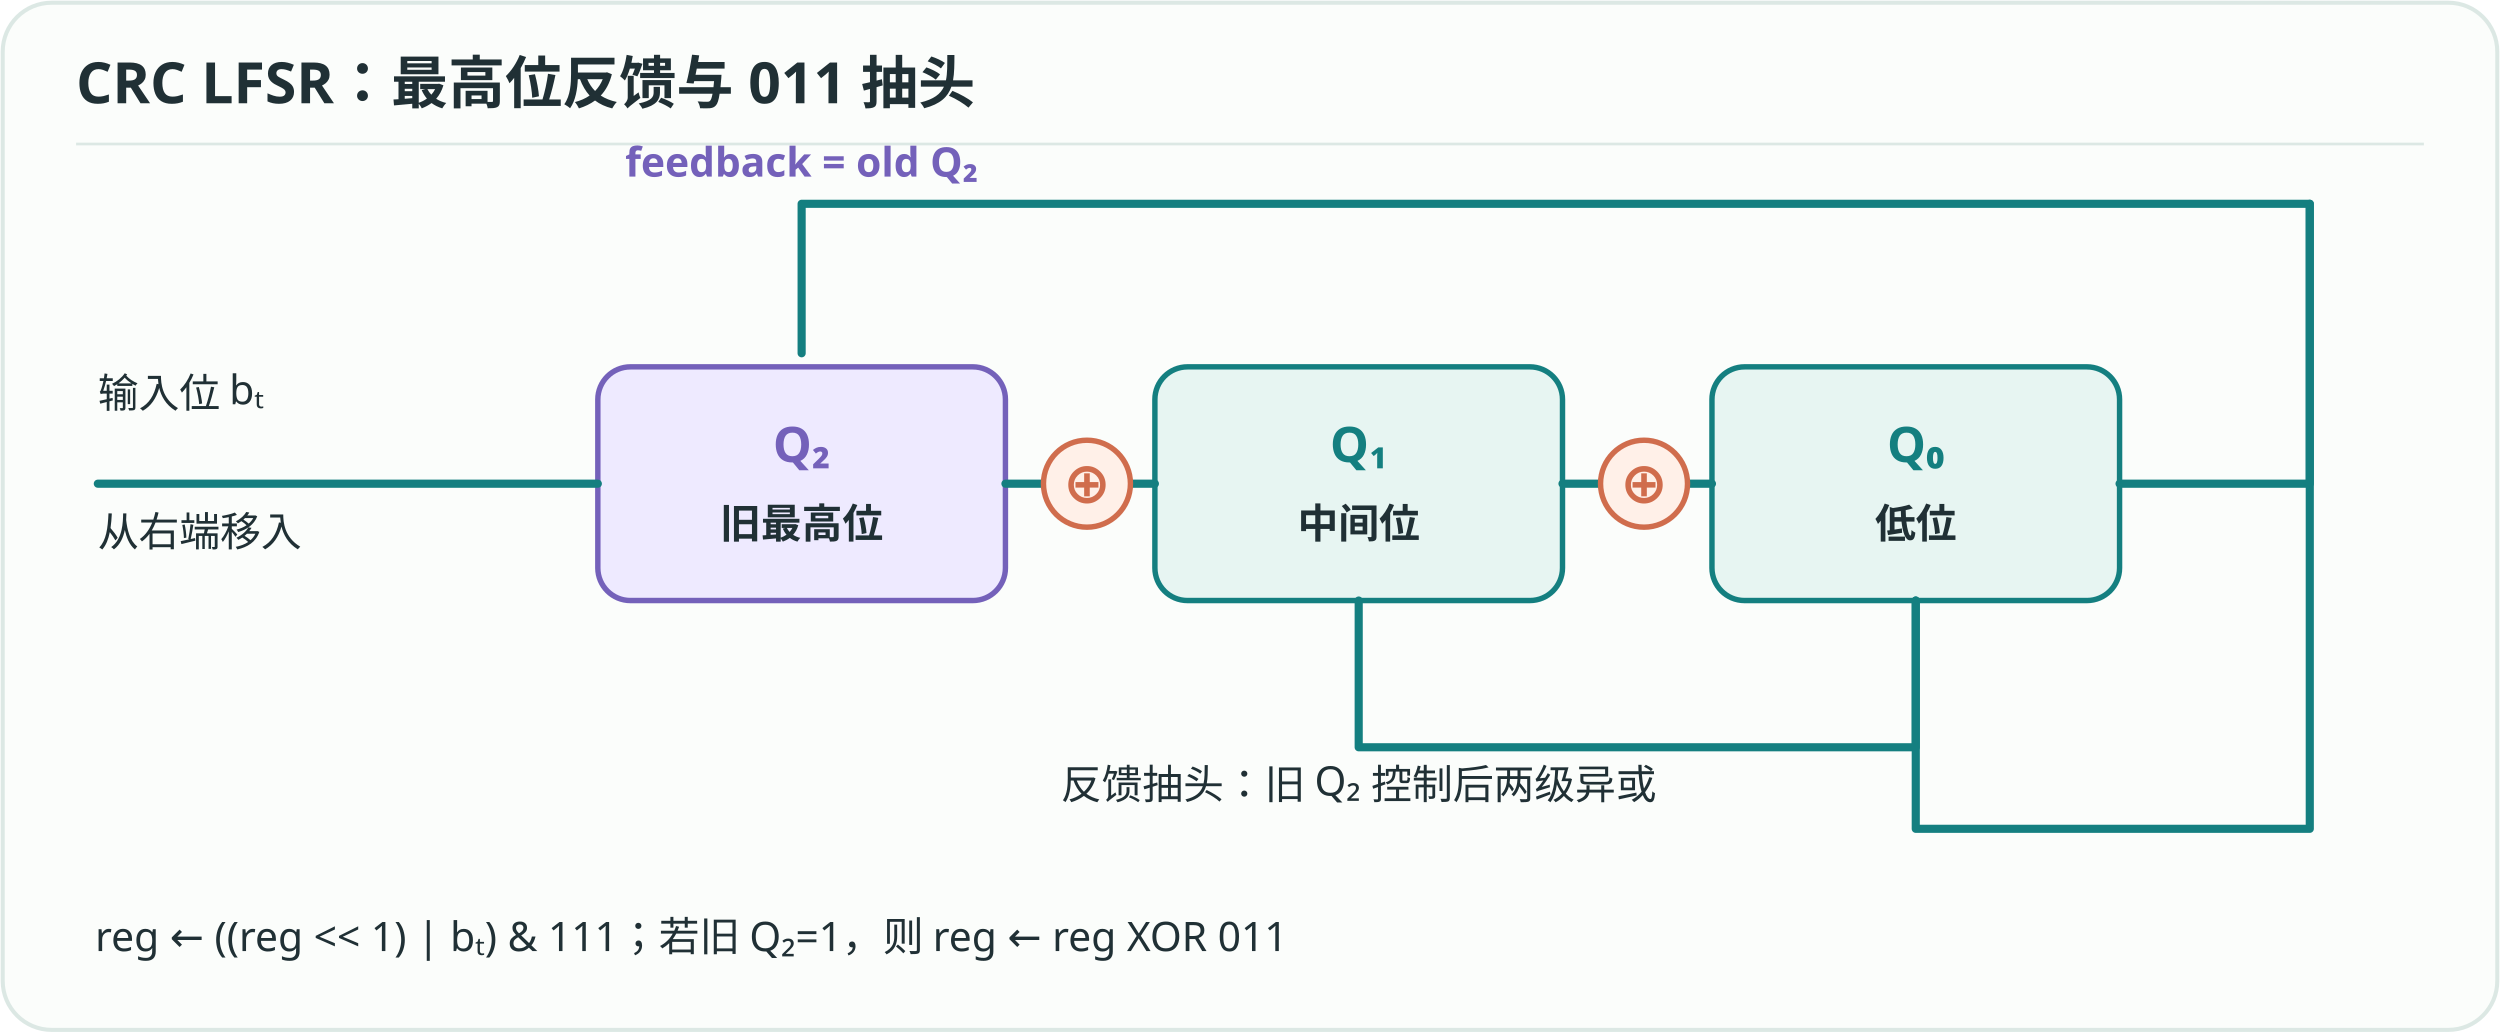
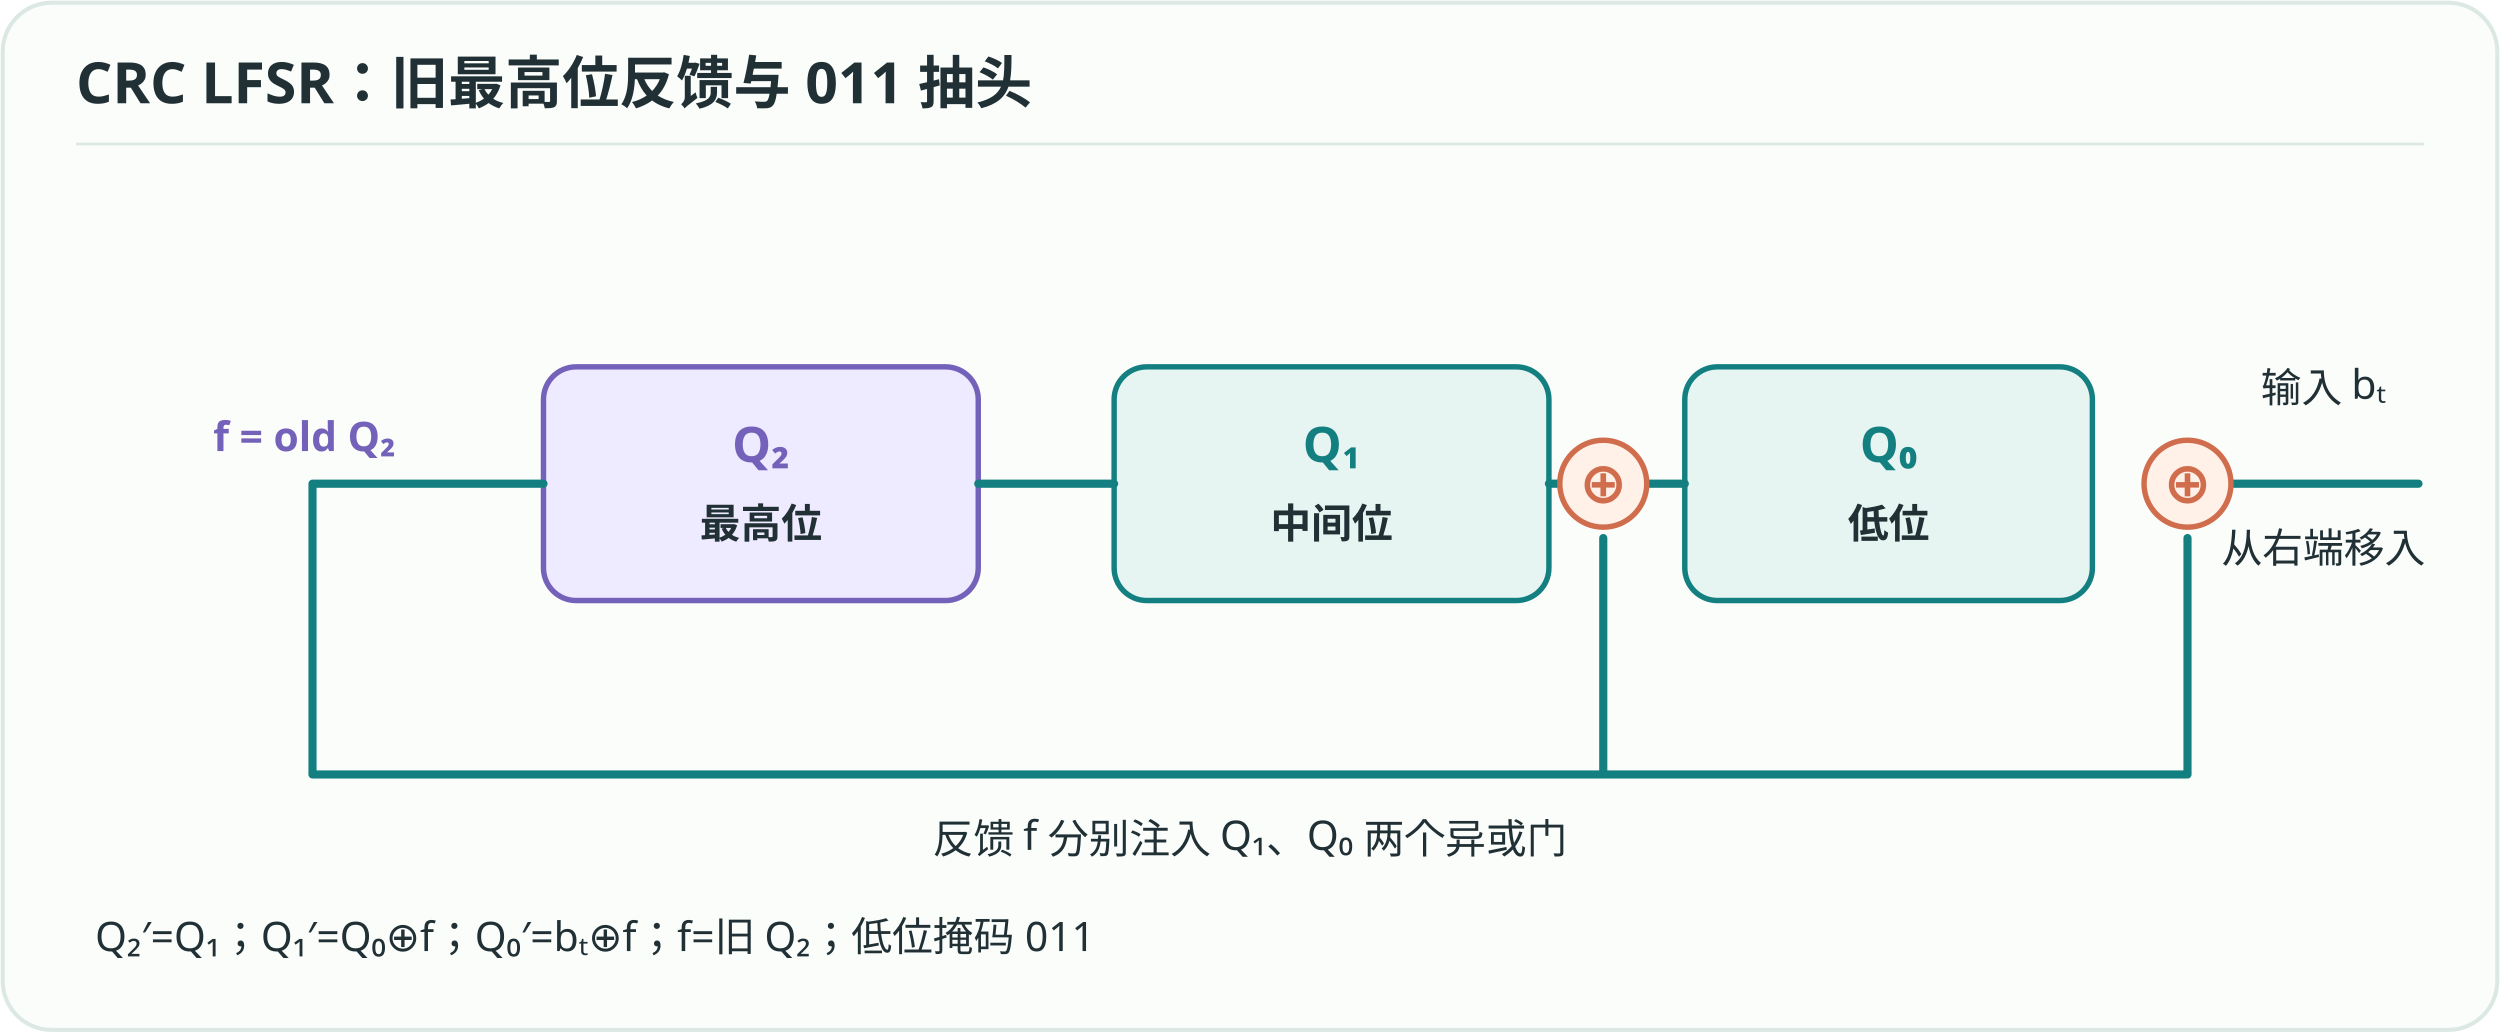
<svg xmlns="http://www.w3.org/2000/svg" role="img" aria-labelledby="lfsr16-title lfsr16-desc" viewBox="0 0 920 380">
  <rect x="1" y="1" width="918" height="378" rx="18" fill="#fbfdfb" stroke="#dce8e4" stroke-width="1.5" />
-   <text x="28" y="38" fill="#203035" font-size="21" font-weight="750" font-family="system-ui,sans-serif">CRC LFSR：最高位反馈与 011 抽头</text>
+   <text x="28" y="38" fill="#203035" font-size="21" font-weight="750" font-family="system-ui,sans-serif">CRC LFSR：旧最高位反馈与 011 抽头</text>
  <path d="M28 53H892" stroke="#dce8e4" />
  <g font-family="system-ui,sans-serif" font-weight="700" text-anchor="middle">
-     <rect x="220" y="135" width="150" height="86" rx="12" fill="#eeeaff" stroke="#7461ba" stroke-width="2" />
-     <rect x="425" y="135" width="150" height="86" rx="12" fill="#e7f5f2" stroke="#147f80" stroke-width="2" />
-     <rect x="630" y="135" width="150" height="86" rx="12" fill="#e7f5f2" stroke="#147f80" stroke-width="2" />
-     <text x="295" y="170" fill="#7461ba" font-size="18">Q₂</text>
-     <text x="295" y="198" fill="#203035" font-size="15">旧最高位</text>
-     <text x="500" y="170" fill="#147f80" font-size="18">Q₁</text>
-     <text x="500" y="198" fill="#203035" font-size="15">中间位</text>
-     <text x="705" y="170" fill="#147f80" font-size="18">Q₀</text>
-     <text x="705" y="198" fill="#203035" font-size="15">低位</text>
+     <rect x="200" y="135" width="160" height="86" rx="12" fill="#eeeaff" stroke="#7461ba" stroke-width="2" />
+     <rect x="410" y="135" width="160" height="86" rx="12" fill="#e7f5f2" stroke="#147f80" stroke-width="2" />
+     <rect x="620" y="135" width="150" height="86" rx="12" fill="#e7f5f2" stroke="#147f80" stroke-width="2" />
+     <text x="280" y="170" fill="#7461ba" font-size="18">Q₂</text>
+     <text x="280" y="198" fill="#203035" font-size="15">最高位</text>
+     <text x="490" y="170" fill="#147f80" font-size="18">Q₁</text>
+     <text x="490" y="198" fill="#203035" font-size="15">中间位</text>
+     <text x="695" y="170" fill="#147f80" font-size="18">Q₀</text>
+     <text x="695" y="198" fill="#203035" font-size="15">低位</text>
  </g>
  <g fill="none" stroke="#147f80" stroke-width="3" stroke-linecap="round" stroke-linejoin="round">
-     <path d="M370 178H425m150 0h55" />
-     <path d="M780 178H850V75H295V130" />
-     <path d="M500 221V275H705V221" />
-     <path d="M705 221V305H850V75" />
-     <path d="M36 178H203L220 178" />
+     <path d="M620 178H606m-32 0H570" />
+     <path d="M410 178H360" />
+     <path d="M200 178H115V285H590V198M590 285H805V198" />
+     <path d="M890 178H822" />
  </g>
  <g fill="#fff0e8" stroke="#d06d4d" stroke-width="2">
-     <circle cx="400" cy="178" r="16" />
-     <circle cx="605" cy="178" r="16" />
+     <circle cx="590" cy="178" r="16" />
+     <circle cx="805" cy="178" r="16" />
  </g>
  <g fill="#d06d4d" font-family="system-ui,sans-serif" font-weight="750" text-anchor="middle" font-size="21">
-     <text x="400" y="185">⊕</text>
-     <text x="605" y="185">⊕</text>
+     <text x="590" y="185">⊕</text>
+     <text x="805" y="185">⊕</text>
  </g>
  <g fill="#203035" font-family="system-ui,sans-serif" font-size="15">
-     <text x="36" y="150">输入位 bₜ</text>
-     <text x="36" y="201">从右端移入</text>
-     <text x="295" y="65" text-anchor="middle" fill="#7461ba" font-weight="700">feedback = old Q₂</text>
-     <text x="500" y="294" text-anchor="middle">反馈抽头：旧 Q₂ 控制后两级异或</text>
-     <text x="35" y="350">reg ← ((reg &lt;&lt; 1) | bₜ) &amp; 111；若旧 Q₂=1，则 reg ← reg XOR 011</text>
+     <text x="855" y="148" text-anchor="middle">输入 bₜ</text>
+     <text x="855" y="207" text-anchor="middle">从右端移入</text>
+     <text x="112" y="166" text-anchor="middle" fill="#7461ba" font-weight="700">f = old Q₂</text>
+     <text x="460" y="314" text-anchor="middle">反馈 f 分别注入 Q₁、Q₀ 两个异或门</text>
+     <text x="35" y="350">Q₂′=Q₁；Q₁′=Q₀⊕f；Q₀′=bₜ⊕f；f=旧 Q₂；低位掩码 011</text>
  </g>
</svg>
